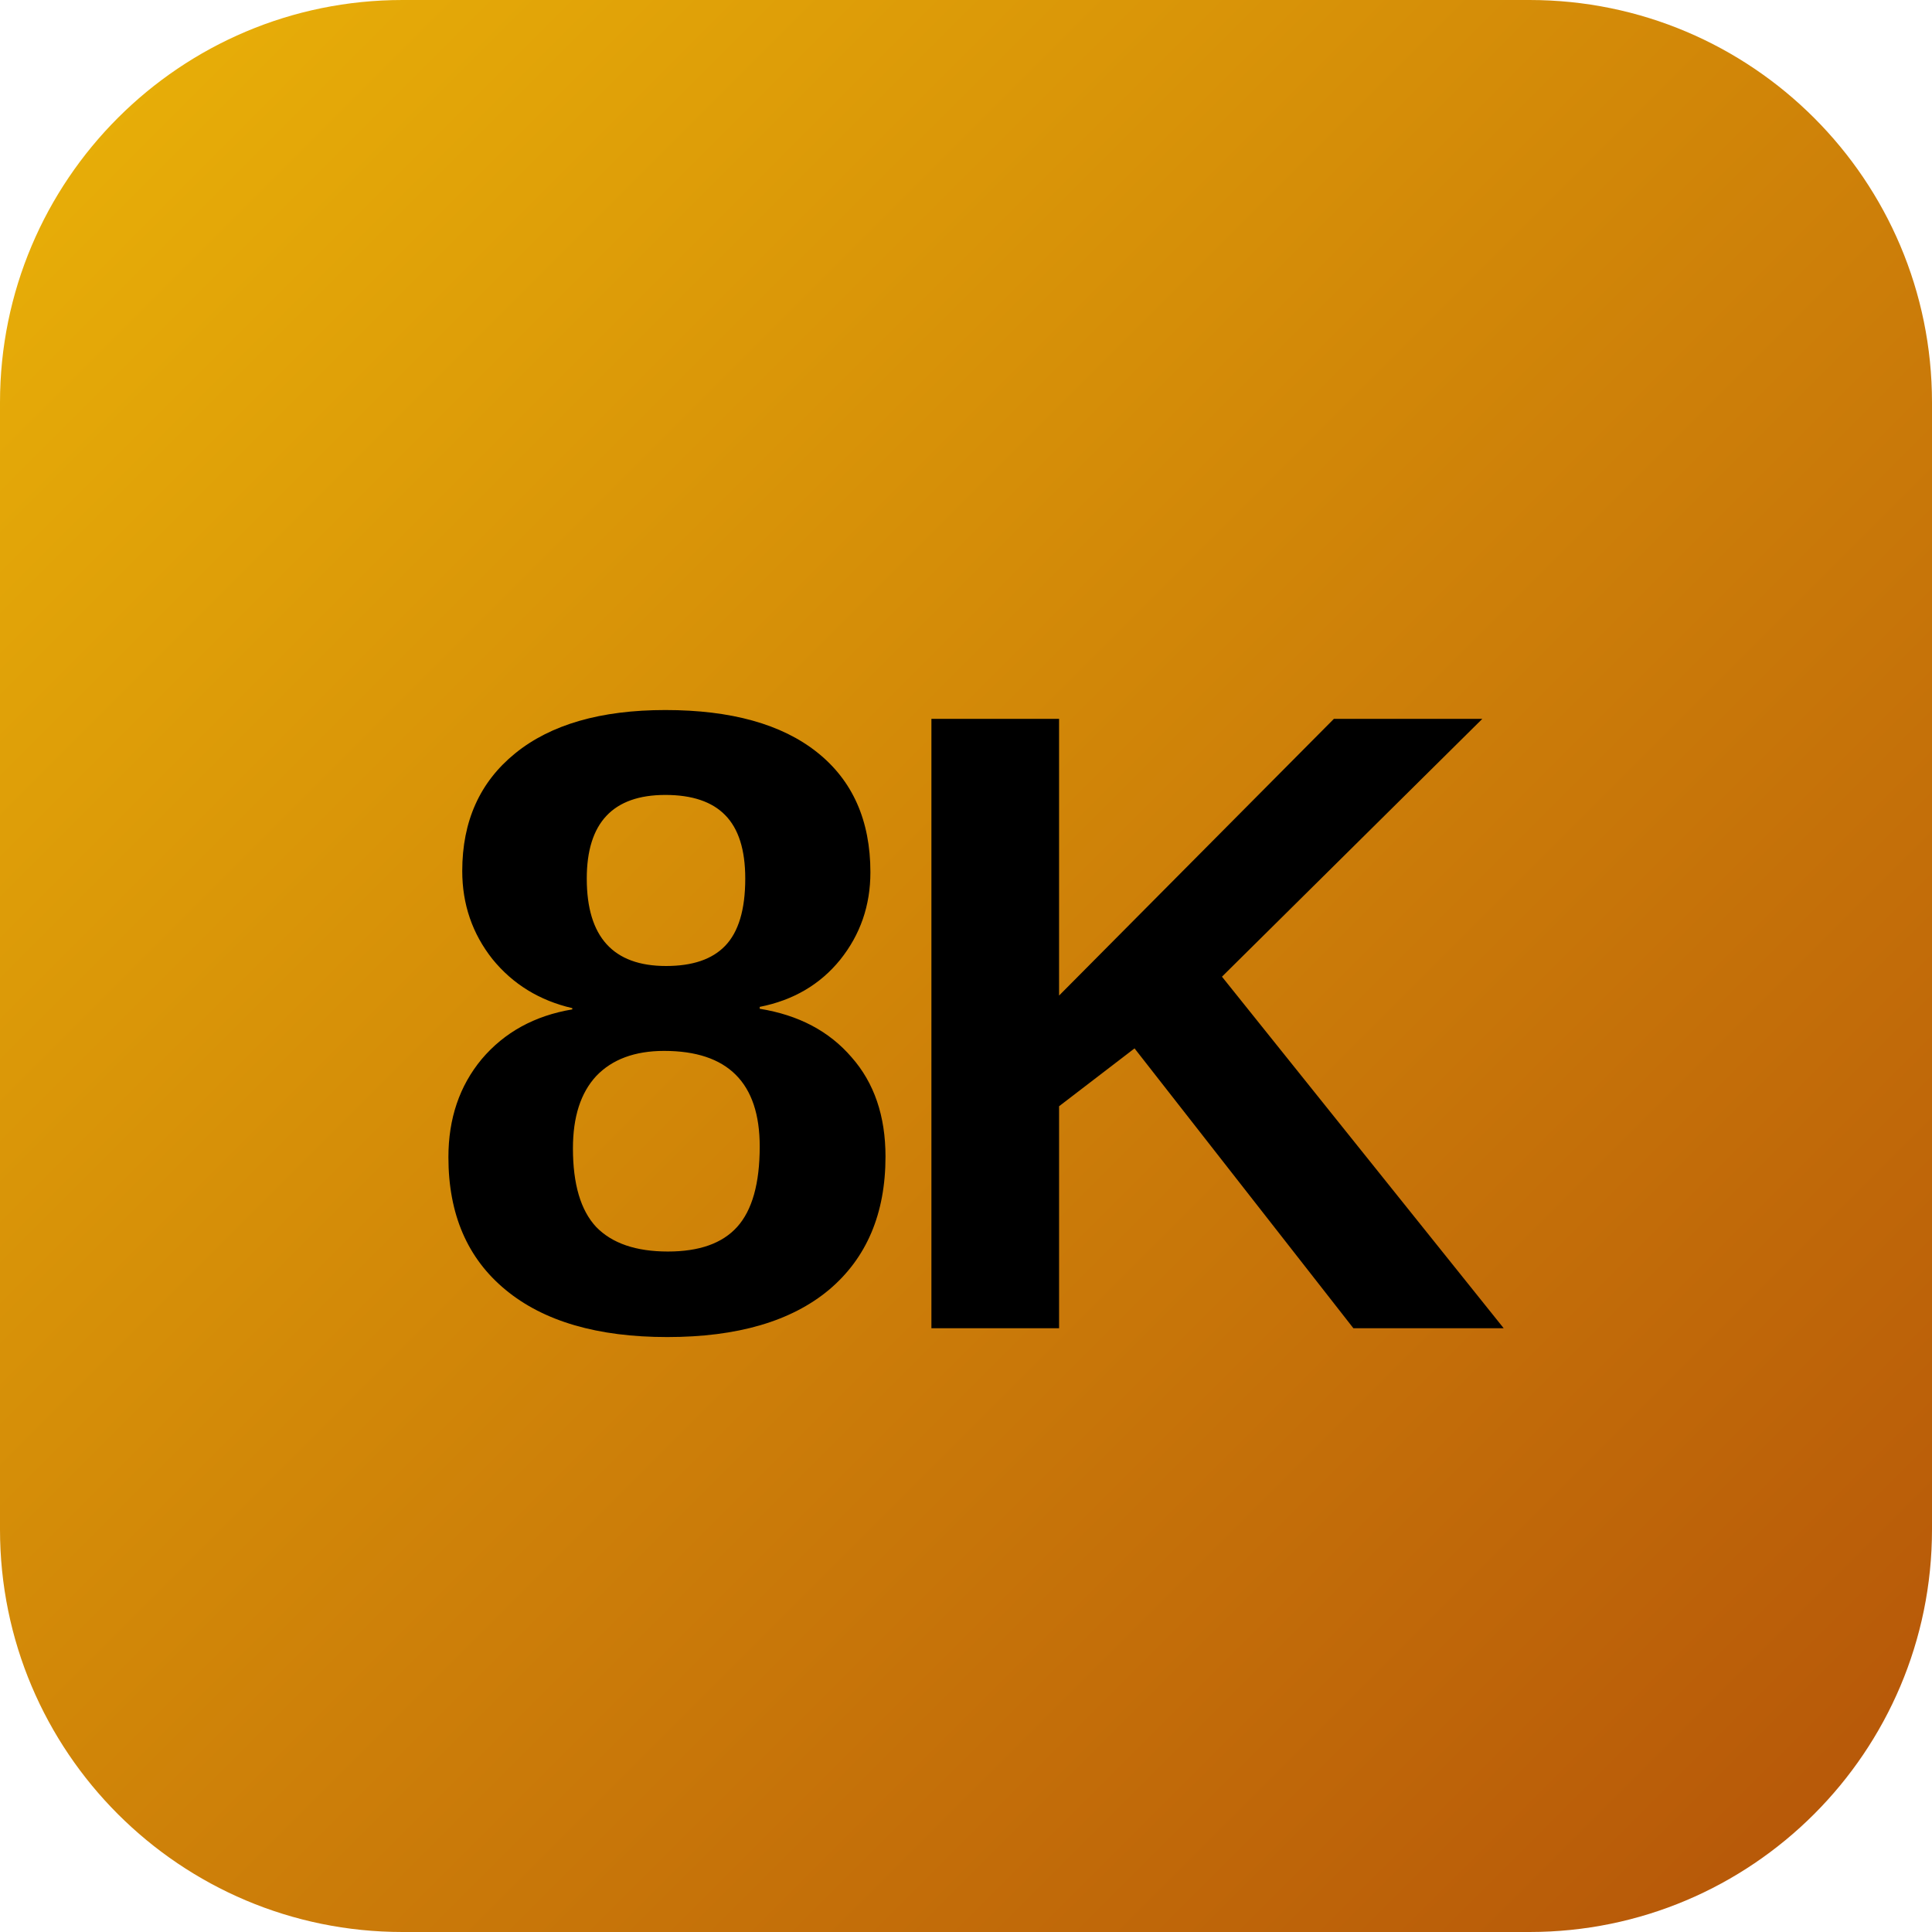
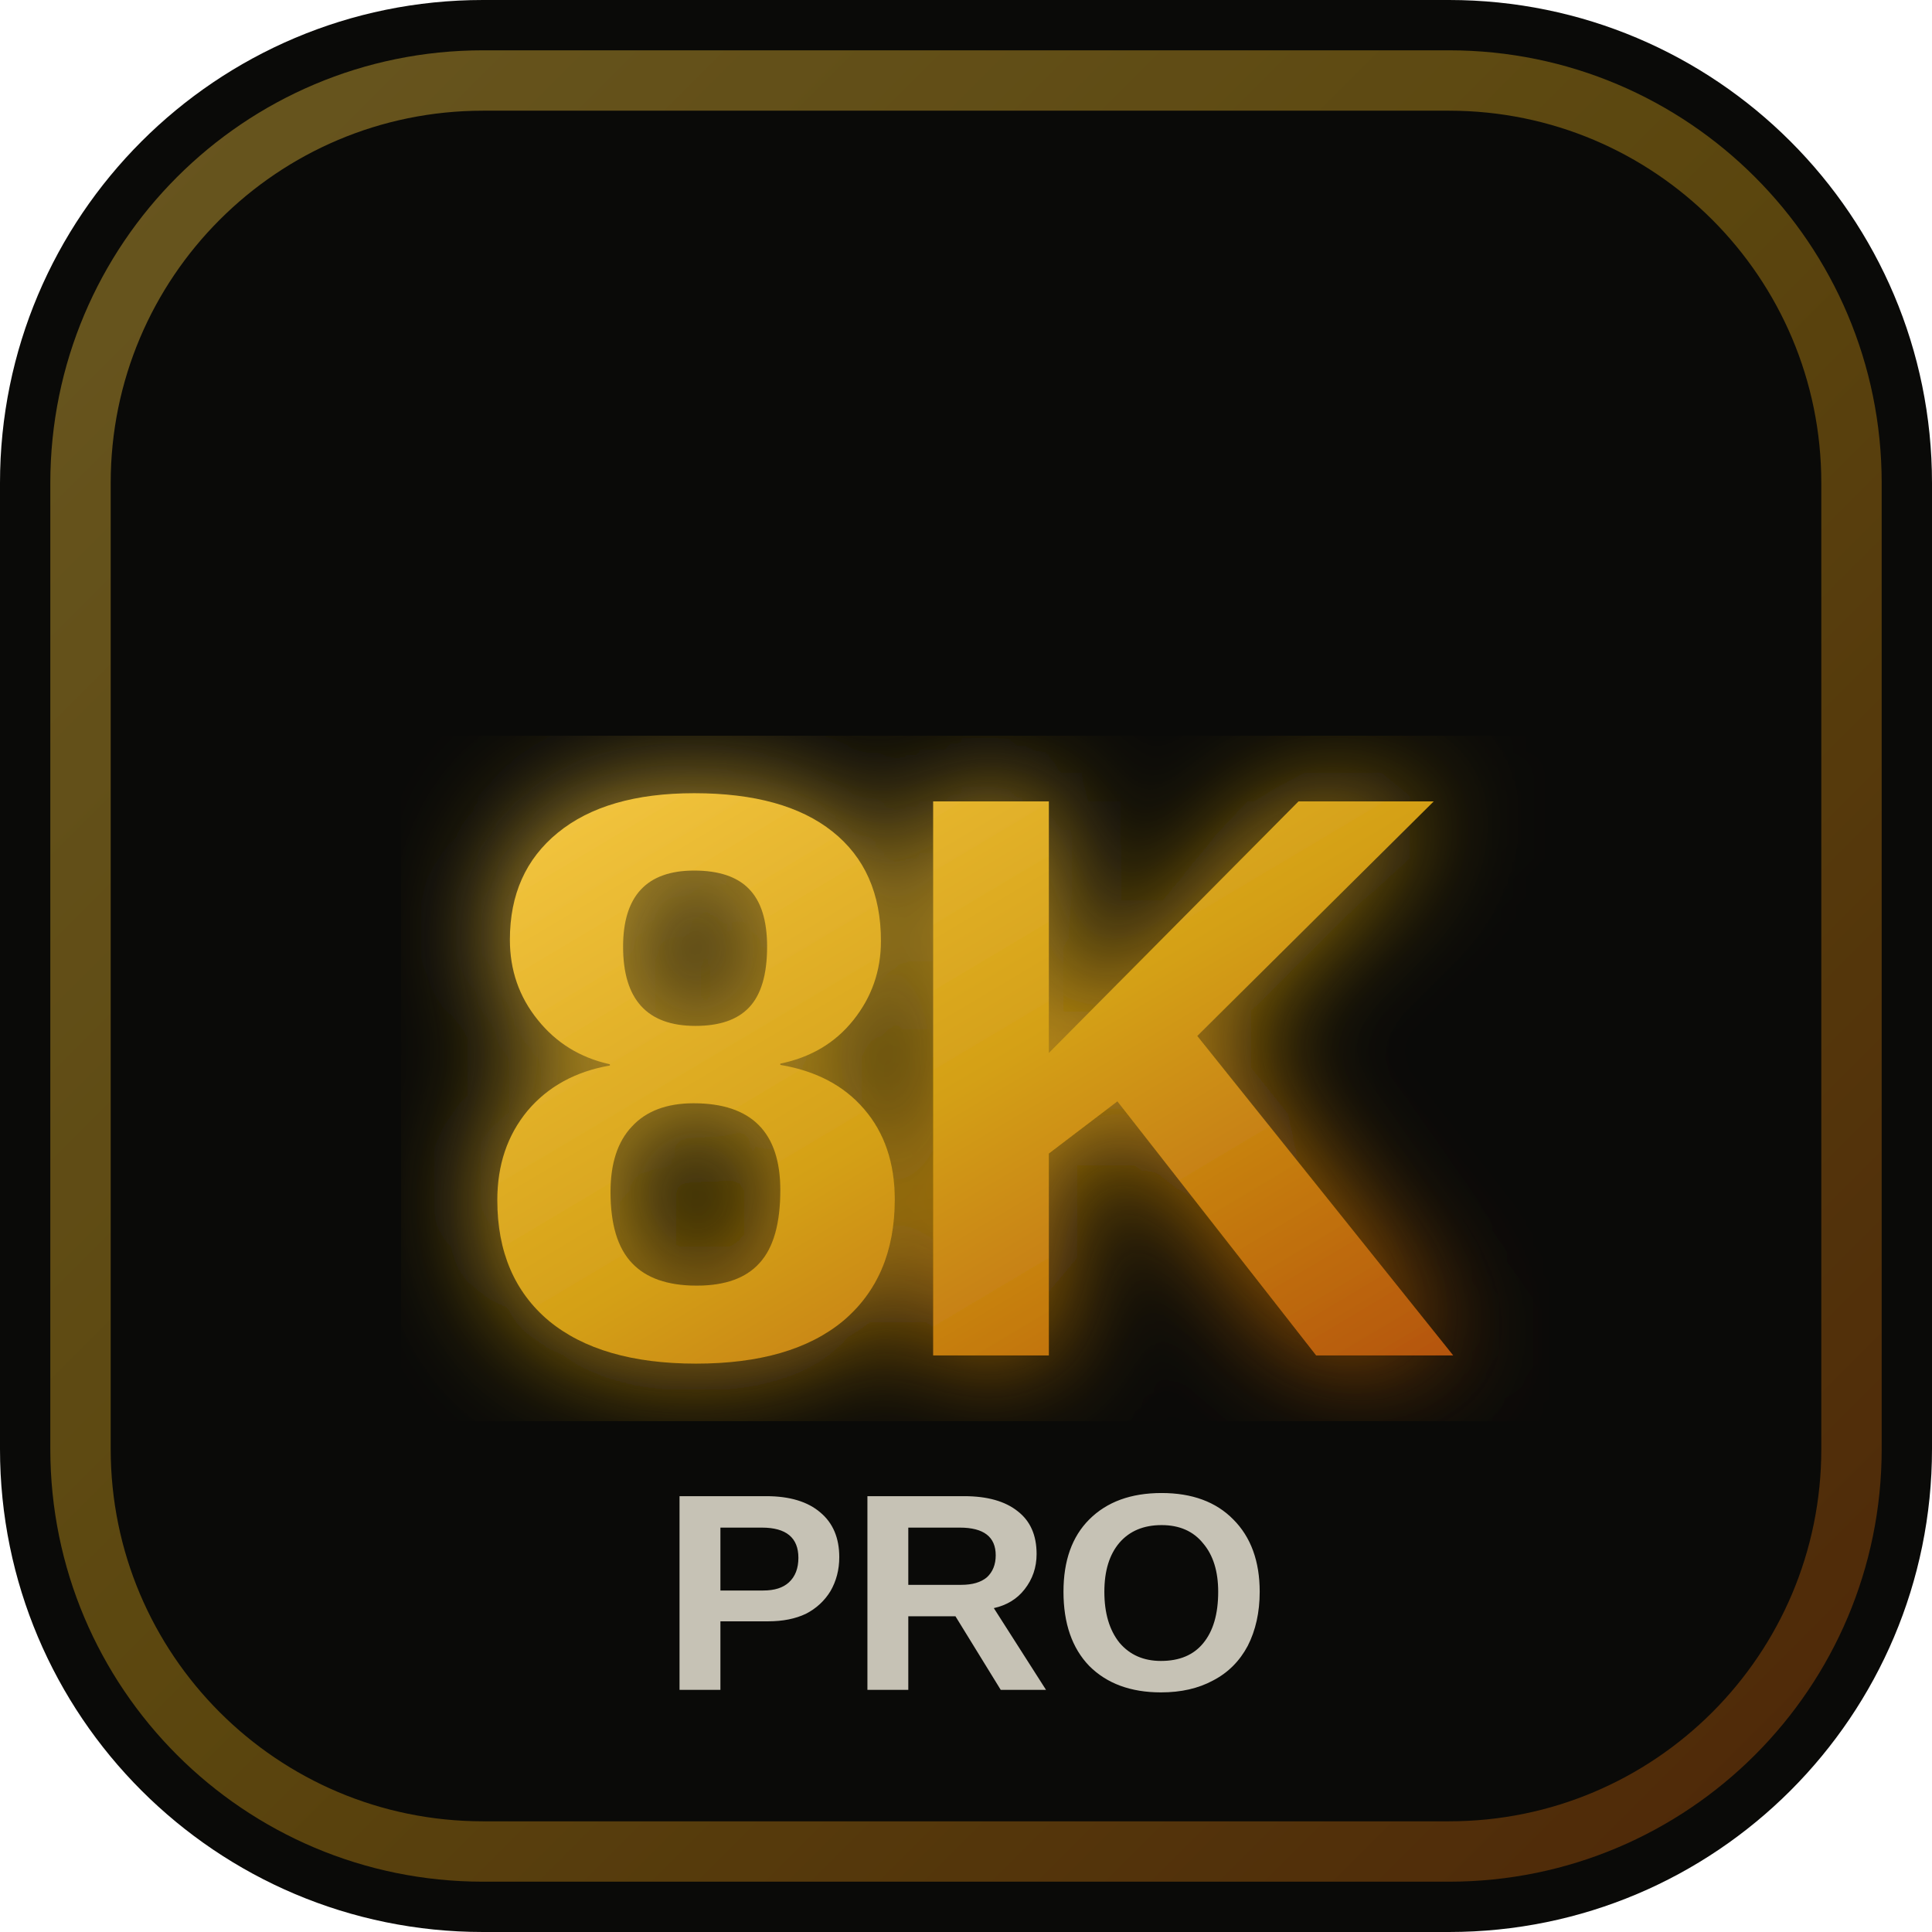
<svg xmlns="http://www.w3.org/2000/svg" width="48" height="48" viewBox="0 0 48 48">
  <defs>
    <linearGradient id="g" x1="0" y1="0" x2="1" y2="1">
-       <stop offset="0%" stop-color="#eab308" />
+       <stop offset="0%" stop-color="#f5c842" />
+       <stop offset="50%" stop-color="#d4a017" />
      <stop offset="100%" stop-color="#b45309" />
    </linearGradient>
+     <filter id="glow">
+       <feGaussianBlur stdDeviation="1.5" result="blur" />
+       <feComposite in="SourceGraphic" in2="blur" operator="over" />
+     </filter>
  </defs>
-   <rect width="48" height="48" rx="10" fill="url(#g)" />
-   <text x="24" y="33" text-anchor="middle" font-family="Arial,Helvetica,sans-serif" font-weight="900" font-size="22" fill="#000" letter-spacing="-1">8K</text>
+   <rect width="48" height="48" rx="12" fill="#0a0a08" />
+   <rect x="2" y="2" width="44" height="44" rx="10" fill="none" stroke="url(#g)" stroke-width="1.5" opacity="0.4" />
+   <text x="24" y="28" text-anchor="middle" font-family="Arial Black,Arial,sans-serif" font-weight="900" font-size="20" fill="url(#g)" filter="url(#glow)" letter-spacing="-1" dominant-baseline="middle">8K</text>
+   <text x="24" y="40" text-anchor="middle" font-family="Arial,sans-serif" font-weight="700" font-size="7" fill="#f5f0e0" opacity="0.8" dominant-baseline="middle">PRO</text>
</svg>
